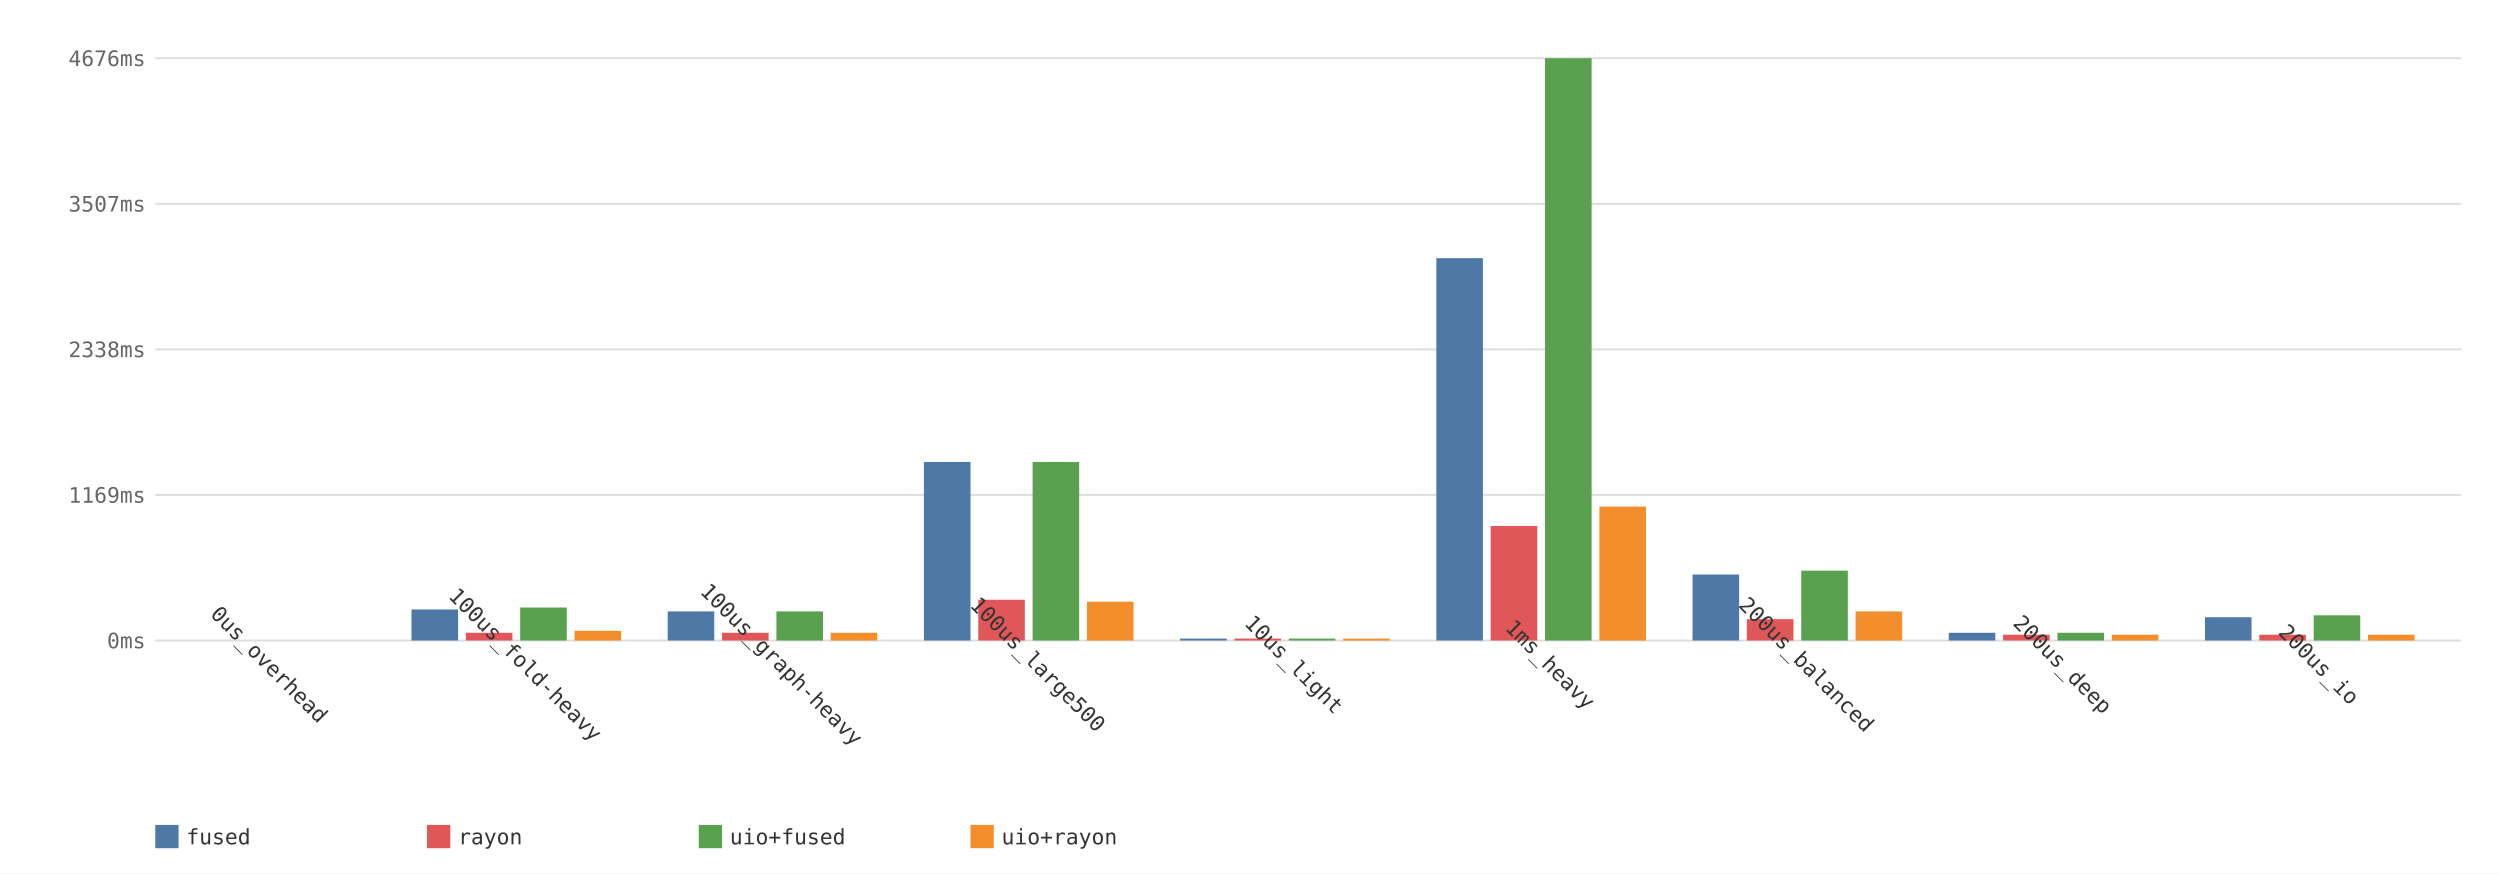
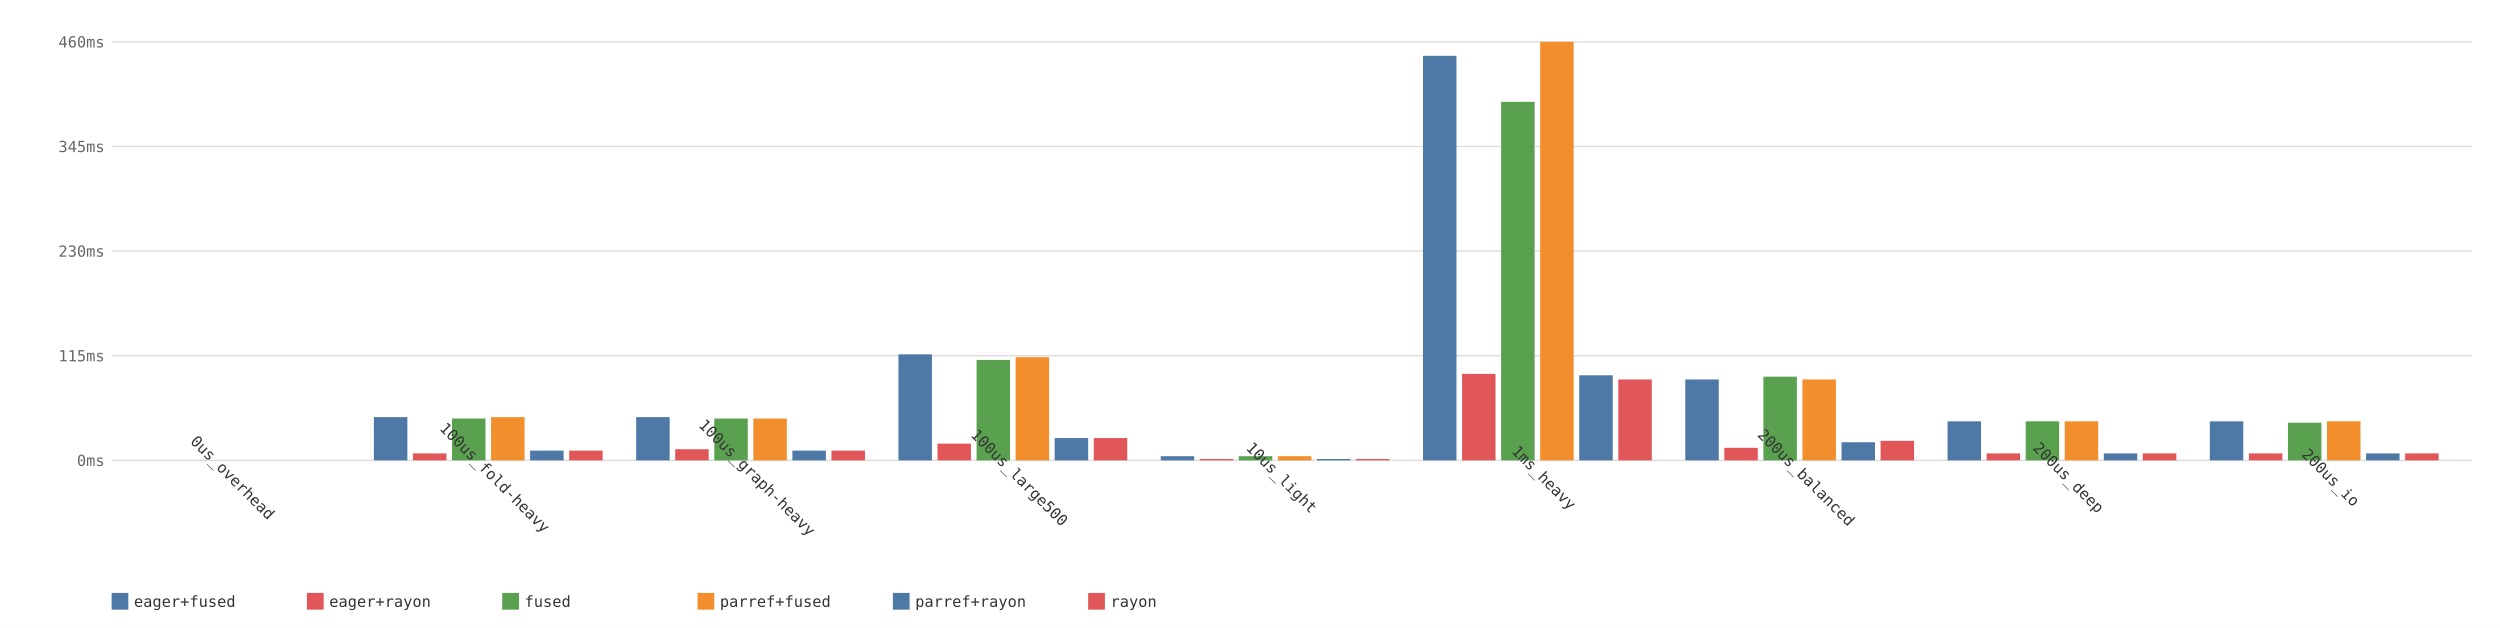
- <svg xmlns="http://www.w3.org/2000/svg" width="1288" height="450" font-family="monospace" font-size="11">
-   <rect width="1288" height="450" fill="white" />
-   <line x1="80" y1="330" x2="1268" y2="330" stroke="#ddd" stroke-width="1" />
+ <svg xmlns="http://www.w3.org/2000/svg" width="1792" height="450" font-family="monospace" font-size="11">
+   <rect width="1792" height="450" fill="white" />
+   <line x1="80" y1="330" x2="1772" y2="330" stroke="#ddd" stroke-width="1" />
  <text x="75" y="334" text-anchor="end" fill="#666">0ms</text>
-   <line x1="80" y1="255" x2="1268" y2="255" stroke="#ddd" stroke-width="1" />
-   <text x="75" y="259" text-anchor="end" fill="#666">1169ms</text>
-   <line x1="80" y1="180" x2="1268" y2="180" stroke="#ddd" stroke-width="1" />
-   <text x="75" y="184" text-anchor="end" fill="#666">2338ms</text>
-   <line x1="80" y1="105" x2="1268" y2="105" stroke="#ddd" stroke-width="1" />
-   <text x="75" y="109" text-anchor="end" fill="#666">3507ms</text>
-   <line x1="80" y1="30" x2="1268" y2="30" stroke="#ddd" stroke-width="1" />
-   <text x="75" y="34" text-anchor="end" fill="#666">4676ms</text>
+   <line x1="80" y1="255" x2="1772" y2="255" stroke="#ddd" stroke-width="1" />
+   <text x="75" y="259" text-anchor="end" fill="#666">115ms</text>
+   <line x1="80" y1="180" x2="1772" y2="180" stroke="#ddd" stroke-width="1" />
+   <text x="75" y="184" text-anchor="end" fill="#666">230ms</text>
+   <line x1="80" y1="105" x2="1772" y2="105" stroke="#ddd" stroke-width="1" />
+   <text x="75" y="109" text-anchor="end" fill="#666">345ms</text>
+   <line x1="80" y1="30" x2="1772" y2="30" stroke="#ddd" stroke-width="1" />
+   <text x="75" y="34" text-anchor="end" fill="#666">460ms</text>
  <rect x="80" y="330" width="24" height="0" fill="#4e79a7" />
  <rect x="108" y="330" width="24" height="0" fill="#e15759" />
  <rect x="136" y="330" width="24" height="0" fill="#59a14f" />
  <rect x="164" y="330" width="24" height="0" fill="#f28e2b" />
-   <text x="136" y="345" text-anchor="middle" transform="rotate(45 136 345)" fill="#333">0us_overhead</text>
-   <rect x="212" y="314" width="24" height="16" fill="#4e79a7" />
-   <rect x="240" y="326" width="24" height="4" fill="#e15759" />
-   <rect x="268" y="313" width="24" height="17" fill="#59a14f" />
-   <rect x="296" y="325" width="24" height="5" fill="#f28e2b" />
-   <text x="268" y="345" text-anchor="middle" transform="rotate(45 268 345)" fill="#333">100us_fold-heavy</text>
-   <rect x="344" y="315" width="24" height="15" fill="#4e79a7" />
-   <rect x="372" y="326" width="24" height="4" fill="#e15759" />
-   <rect x="400" y="315" width="24" height="15" fill="#59a14f" />
-   <rect x="428" y="326" width="24" height="4" fill="#f28e2b" />
-   <text x="400" y="345" text-anchor="middle" transform="rotate(45 400 345)" fill="#333">100us_graph-heavy</text>
-   <rect x="476" y="238" width="24" height="92" fill="#4e79a7" />
-   <rect x="504" y="309" width="24" height="21" fill="#e15759" />
-   <rect x="532" y="238" width="24" height="92" fill="#59a14f" />
-   <rect x="560" y="310" width="24" height="20" fill="#f28e2b" />
-   <text x="532" y="345" text-anchor="middle" transform="rotate(45 532 345)" fill="#333">100us_large500</text>
-   <rect x="608" y="329" width="24" height="1" fill="#4e79a7" />
-   <rect x="636" y="329" width="24" height="1" fill="#e15759" />
-   <rect x="664" y="329" width="24" height="1" fill="#59a14f" />
-   <rect x="692" y="329" width="24" height="1" fill="#f28e2b" />
-   <text x="664" y="345" text-anchor="middle" transform="rotate(45 664 345)" fill="#333">10us_light</text>
-   <rect x="740" y="133" width="24" height="197" fill="#4e79a7" />
-   <rect x="768" y="271" width="24" height="59" fill="#e15759" />
-   <rect x="796" y="30" width="24" height="300" fill="#59a14f" />
-   <rect x="824" y="261" width="24" height="69" fill="#f28e2b" />
-   <text x="796" y="345" text-anchor="middle" transform="rotate(45 796 345)" fill="#333">1ms_heavy</text>
-   <rect x="872" y="296" width="24" height="34" fill="#4e79a7" />
-   <rect x="900" y="319" width="24" height="11" fill="#e15759" />
-   <rect x="928" y="294" width="24" height="36" fill="#59a14f" />
-   <rect x="956" y="315" width="24" height="15" fill="#f28e2b" />
-   <text x="928" y="345" text-anchor="middle" transform="rotate(45 928 345)" fill="#333">200us_balanced</text>
-   <rect x="1004" y="326" width="24" height="4" fill="#4e79a7" />
-   <rect x="1032" y="327" width="24" height="3" fill="#e15759" />
-   <rect x="1060" y="326" width="24" height="4" fill="#59a14f" />
-   <rect x="1088" y="327" width="24" height="3" fill="#f28e2b" />
-   <text x="1060" y="345" text-anchor="middle" transform="rotate(45 1060 345)" fill="#333">200us_deep</text>
-   <rect x="1136" y="318" width="24" height="12" fill="#4e79a7" />
-   <rect x="1164" y="327" width="24" height="3" fill="#e15759" />
-   <rect x="1192" y="317" width="24" height="13" fill="#59a14f" />
-   <rect x="1220" y="327" width="24" height="3" fill="#f28e2b" />
-   <text x="1192" y="345" text-anchor="middle" transform="rotate(45 1192 345)" fill="#333">200us_io</text>
+   <rect x="192" y="330" width="24" height="0" fill="#4e79a7" />
+   <rect x="220" y="330" width="24" height="0" fill="#e15759" />
+   <text x="164" y="345" text-anchor="middle" transform="rotate(45 164 345)" fill="#333">0us_overhead</text>
+   <rect x="268" y="299" width="24" height="31" fill="#4e79a7" />
+   <rect x="296" y="325" width="24" height="5" fill="#e15759" />
+   <rect x="324" y="300" width="24" height="30" fill="#59a14f" />
+   <rect x="352" y="299" width="24" height="31" fill="#f28e2b" />
+   <rect x="380" y="323" width="24" height="7" fill="#4e79a7" />
+   <rect x="408" y="323" width="24" height="7" fill="#e15759" />
+   <text x="352" y="345" text-anchor="middle" transform="rotate(45 352 345)" fill="#333">100us_fold-heavy</text>
+   <rect x="456" y="299" width="24" height="31" fill="#4e79a7" />
+   <rect x="484" y="322" width="24" height="8" fill="#e15759" />
+   <rect x="512" y="300" width="24" height="30" fill="#59a14f" />
+   <rect x="540" y="300" width="24" height="30" fill="#f28e2b" />
+   <rect x="568" y="323" width="24" height="7" fill="#4e79a7" />
+   <rect x="596" y="323" width="24" height="7" fill="#e15759" />
+   <text x="540" y="345" text-anchor="middle" transform="rotate(45 540 345)" fill="#333">100us_graph-heavy</text>
+   <rect x="644" y="254" width="24" height="76" fill="#4e79a7" />
+   <rect x="672" y="318" width="24" height="12" fill="#e15759" />
+   <rect x="700" y="258" width="24" height="72" fill="#59a14f" />
+   <rect x="728" y="256" width="24" height="74" fill="#f28e2b" />
+   <rect x="756" y="314" width="24" height="16" fill="#4e79a7" />
+   <rect x="784" y="314" width="24" height="16" fill="#e15759" />
+   <text x="728" y="345" text-anchor="middle" transform="rotate(45 728 345)" fill="#333">100us_large500</text>
+   <rect x="832" y="327" width="24" height="3" fill="#4e79a7" />
+   <rect x="860" y="329" width="24" height="1" fill="#e15759" />
+   <rect x="888" y="327" width="24" height="3" fill="#59a14f" />
+   <rect x="916" y="327" width="24" height="3" fill="#f28e2b" />
+   <rect x="944" y="329" width="24" height="1" fill="#4e79a7" />
+   <rect x="972" y="329" width="24" height="1" fill="#e15759" />
+   <text x="916" y="345" text-anchor="middle" transform="rotate(45 916 345)" fill="#333">10us_light</text>
+   <rect x="1020" y="40" width="24" height="290" fill="#4e79a7" />
+   <rect x="1048" y="268" width="24" height="62" fill="#e15759" />
+   <rect x="1076" y="73" width="24" height="257" fill="#59a14f" />
+   <rect x="1104" y="30" width="24" height="300" fill="#f28e2b" />
+   <rect x="1132" y="269" width="24" height="61" fill="#4e79a7" />
+   <rect x="1160" y="272" width="24" height="58" fill="#e15759" />
+   <text x="1104" y="345" text-anchor="middle" transform="rotate(45 1104 345)" fill="#333">1ms_heavy</text>
+   <rect x="1208" y="272" width="24" height="58" fill="#4e79a7" />
+   <rect x="1236" y="321" width="24" height="9" fill="#e15759" />
+   <rect x="1264" y="270" width="24" height="60" fill="#59a14f" />
+   <rect x="1292" y="272" width="24" height="58" fill="#f28e2b" />
+   <rect x="1320" y="317" width="24" height="13" fill="#4e79a7" />
+   <rect x="1348" y="316" width="24" height="14" fill="#e15759" />
+   <text x="1292" y="345" text-anchor="middle" transform="rotate(45 1292 345)" fill="#333">200us_balanced</text>
+   <rect x="1396" y="302" width="24" height="28" fill="#4e79a7" />
+   <rect x="1424" y="325" width="24" height="5" fill="#e15759" />
+   <rect x="1452" y="302" width="24" height="28" fill="#59a14f" />
+   <rect x="1480" y="302" width="24" height="28" fill="#f28e2b" />
+   <rect x="1508" y="325" width="24" height="5" fill="#4e79a7" />
+   <rect x="1536" y="325" width="24" height="5" fill="#e15759" />
+   <text x="1480" y="345" text-anchor="middle" transform="rotate(45 1480 345)" fill="#333">200us_deep</text>
+   <rect x="1584" y="302" width="24" height="28" fill="#4e79a7" />
+   <rect x="1612" y="325" width="24" height="5" fill="#e15759" />
+   <rect x="1640" y="303" width="24" height="27" fill="#59a14f" />
+   <rect x="1668" y="302" width="24" height="28" fill="#f28e2b" />
+   <rect x="1696" y="325" width="24" height="5" fill="#4e79a7" />
+   <rect x="1724" y="325" width="24" height="5" fill="#e15759" />
+   <text x="1668" y="345" text-anchor="middle" transform="rotate(45 1668 345)" fill="#333">200us_io</text>
  <rect x="80" y="425" width="12" height="12" fill="#4e79a7" />
-   <text x="96" y="435" fill="#333">fused</text>
+   <text x="96" y="435" fill="#333">eager+fused</text>
  <rect x="220" y="425" width="12" height="12" fill="#e15759" />
-   <text x="236" y="435" fill="#333">rayon</text>
+   <text x="236" y="435" fill="#333">eager+rayon</text>
  <rect x="360" y="425" width="12" height="12" fill="#59a14f" />
-   <text x="376" y="435" fill="#333">uio+fused</text>
+   <text x="376" y="435" fill="#333">fused</text>
  <rect x="500" y="425" width="12" height="12" fill="#f28e2b" />
-   <text x="516" y="435" fill="#333">uio+rayon</text>
+   <text x="516" y="435" fill="#333">parref+fused</text>
+   <rect x="640" y="425" width="12" height="12" fill="#4e79a7" />
+   <text x="656" y="435" fill="#333">parref+rayon</text>
+   <rect x="780" y="425" width="12" height="12" fill="#e15759" />
+   <text x="796" y="435" fill="#333">rayon</text>
</svg>
